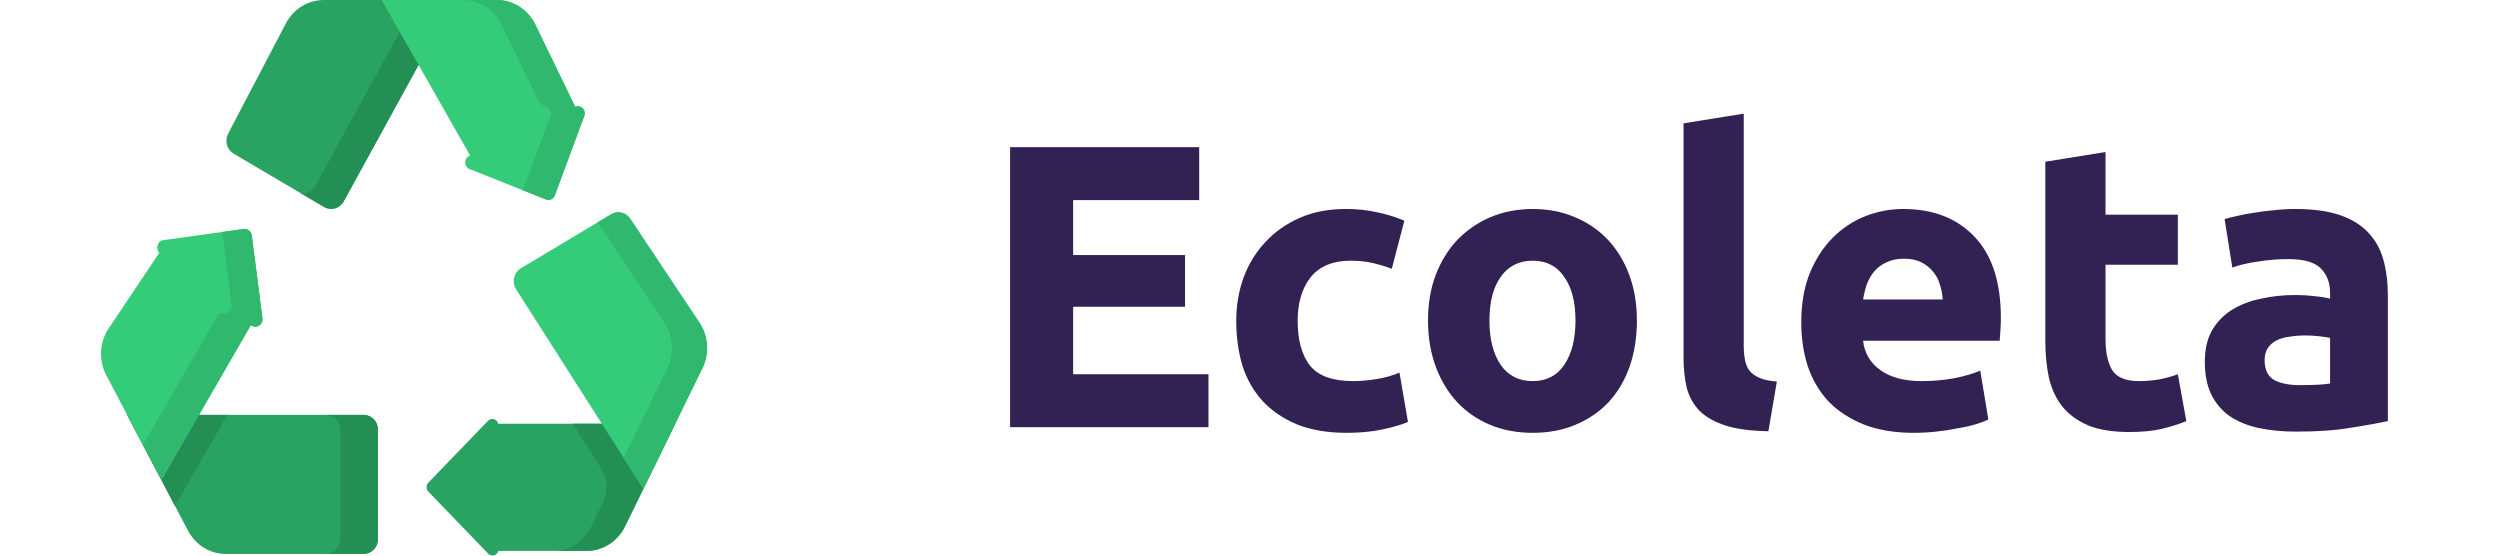
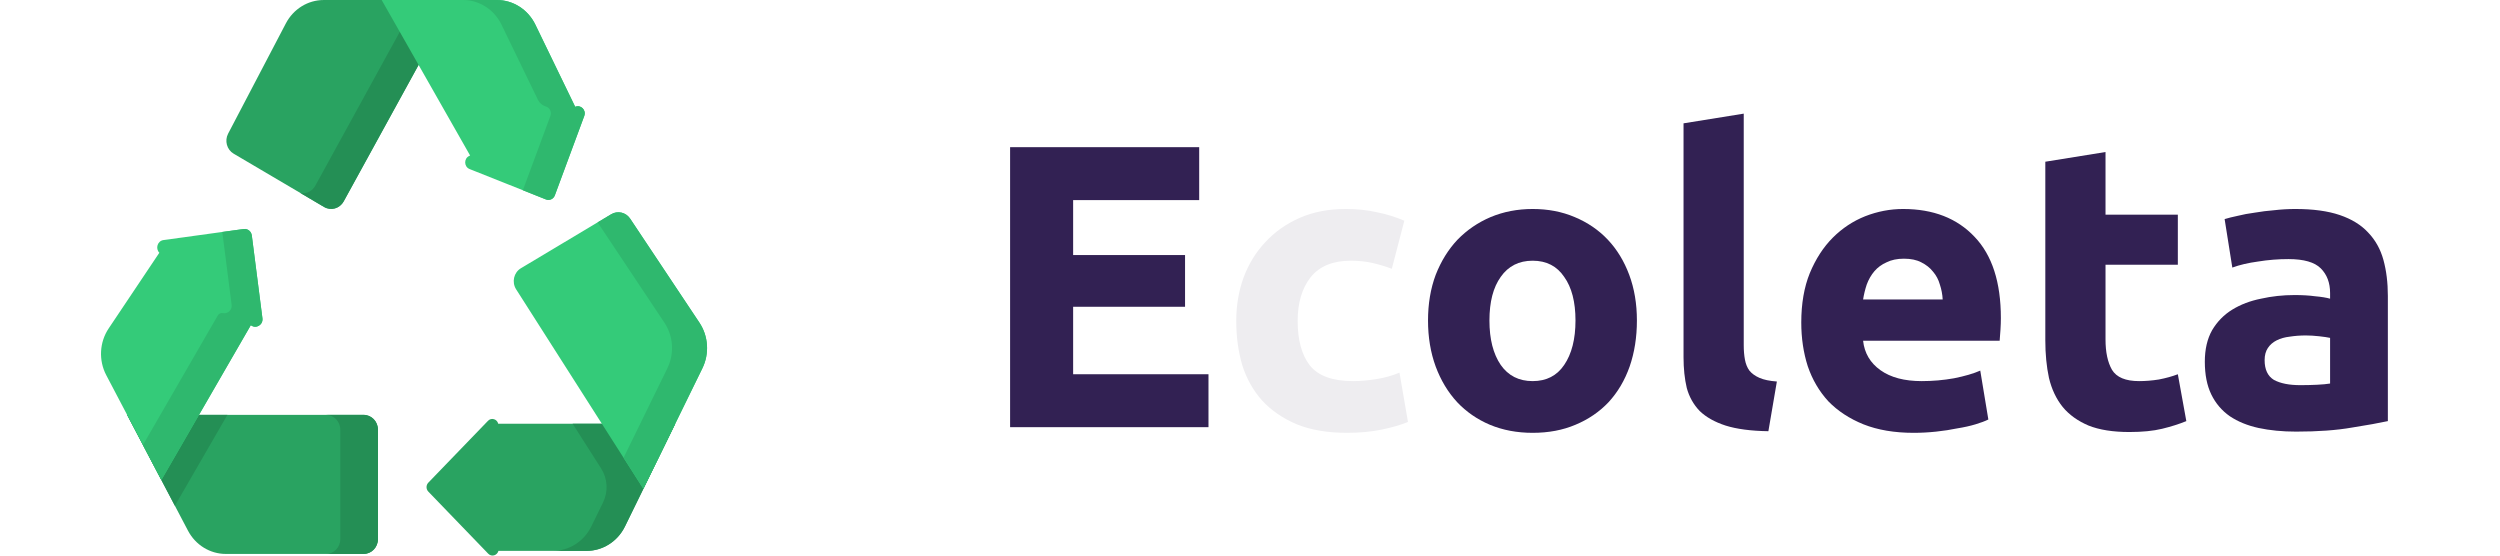
<svg xmlns="http://www.w3.org/2000/svg" width="180" height="40" viewBox="0 0 182 44" fill="none">
  <path d="M72 33.832V11.656H86.976V15.848H76.992V20.2H85.856V24.296H76.992V29.64H87.712V33.832H72Z" fill="#322153" />
-   <path d="M89.911 25.416C89.911 24.2 90.103 23.059 90.487 21.992C90.893 20.904 91.469 19.965 92.215 19.176C92.962 18.365 93.869 17.725 94.935 17.256C96.002 16.787 97.218 16.552 98.583 16.552C99.479 16.552 100.301 16.637 101.047 16.808C101.794 16.957 102.519 17.181 103.223 17.48L102.231 21.288C101.783 21.117 101.293 20.968 100.759 20.84C100.226 20.712 99.629 20.648 98.967 20.648C97.559 20.648 96.503 21.085 95.799 21.96C95.117 22.835 94.775 23.987 94.775 25.416C94.775 26.931 95.095 28.104 95.735 28.936C96.397 29.768 97.538 30.184 99.159 30.184C99.735 30.184 100.354 30.131 101.015 30.024C101.677 29.917 102.285 29.747 102.839 29.512L103.511 33.416C102.957 33.651 102.263 33.853 101.431 34.024C100.599 34.195 99.682 34.28 98.679 34.28C97.143 34.28 95.821 34.056 94.711 33.608C93.602 33.139 92.685 32.509 91.959 31.72C91.255 30.931 90.733 30.003 90.391 28.936C90.071 27.848 89.911 26.675 89.911 25.416Z" fill="#322153" />
+   <path d="M89.911 25.416C89.911 24.2 90.103 23.059 90.487 21.992C90.893 20.904 91.469 19.965 92.215 19.176C92.962 18.365 93.869 17.725 94.935 17.256C96.002 16.787 97.218 16.552 98.583 16.552C99.479 16.552 100.301 16.637 101.047 16.808C101.794 16.957 102.519 17.181 103.223 17.48L102.231 21.288C101.783 21.117 101.293 20.968 100.759 20.84C100.226 20.712 99.629 20.648 98.967 20.648C97.559 20.648 96.503 21.085 95.799 21.96C95.117 22.835 94.775 23.987 94.775 25.416C94.775 26.931 95.095 28.104 95.735 28.936C96.397 29.768 97.538 30.184 99.159 30.184C99.735 30.184 100.354 30.131 101.015 30.024C101.677 29.917 102.285 29.747 102.839 29.512L103.511 33.416C102.957 33.651 102.263 33.853 101.431 34.024C100.599 34.195 99.682 34.28 98.679 34.28C97.143 34.28 95.821 34.056 94.711 33.608C93.602 33.139 92.685 32.509 91.959 31.72C91.255 30.931 90.733 30.003 90.391 28.936C90.071 27.848 89.911 26.675 89.911 25.416Z" fill="#eeedf0" />
  <path d="M121.643 25.384C121.643 26.707 121.451 27.923 121.067 29.032C120.683 30.12 120.128 31.059 119.403 31.848C118.677 32.616 117.803 33.213 116.779 33.64C115.776 34.067 114.645 34.28 113.387 34.28C112.149 34.28 111.019 34.067 109.995 33.64C108.992 33.213 108.128 32.616 107.403 31.848C106.677 31.059 106.112 30.12 105.707 29.032C105.301 27.923 105.099 26.707 105.099 25.384C105.099 24.061 105.301 22.856 105.707 21.768C106.133 20.68 106.709 19.752 107.435 18.984C108.181 18.216 109.056 17.619 110.059 17.192C111.083 16.765 112.192 16.552 113.387 16.552C114.603 16.552 115.712 16.765 116.715 17.192C117.739 17.619 118.613 18.216 119.339 18.984C120.064 19.752 120.629 20.68 121.035 21.768C121.44 22.856 121.643 24.061 121.643 25.384ZM116.779 25.384C116.779 23.912 116.48 22.76 115.883 21.928C115.307 21.075 114.475 20.648 113.387 20.648C112.299 20.648 111.456 21.075 110.859 21.928C110.261 22.76 109.963 23.912 109.963 25.384C109.963 26.856 110.261 28.029 110.859 28.904C111.456 29.757 112.299 30.184 113.387 30.184C114.475 30.184 115.307 29.757 115.883 28.904C116.48 28.029 116.779 26.856 116.779 25.384Z" fill="#322153" />
  <path d="M132.056 34.152C130.67 34.131 129.539 33.981 128.664 33.704C127.811 33.427 127.128 33.043 126.616 32.552C126.126 32.04 125.784 31.432 125.592 30.728C125.422 30.003 125.336 29.192 125.336 28.296V9.768L130.104 9V27.336C130.104 27.763 130.136 28.147 130.2 28.488C130.264 28.829 130.382 29.117 130.552 29.352C130.744 29.587 131.011 29.779 131.352 29.928C131.694 30.077 132.152 30.173 132.728 30.216L132.056 34.152Z" fill="#322153" />
  <path d="M134.661 25.544C134.661 24.051 134.885 22.749 135.333 21.64C135.803 20.509 136.411 19.571 137.157 18.824C137.904 18.077 138.757 17.512 139.717 17.128C140.699 16.744 141.701 16.552 142.725 16.552C145.115 16.552 147.003 17.288 148.389 18.76C149.776 20.211 150.469 22.355 150.469 25.192C150.469 25.469 150.459 25.779 150.437 26.12C150.416 26.44 150.395 26.728 150.373 26.984H139.557C139.664 27.965 140.123 28.744 140.933 29.32C141.744 29.896 142.832 30.184 144.197 30.184C145.072 30.184 145.925 30.109 146.757 29.96C147.611 29.789 148.304 29.587 148.837 29.352L149.477 33.224C149.221 33.352 148.88 33.48 148.453 33.608C148.027 33.736 147.547 33.843 147.013 33.928C146.501 34.035 145.947 34.12 145.349 34.184C144.752 34.248 144.155 34.28 143.557 34.28C142.043 34.28 140.72 34.056 139.589 33.608C138.48 33.16 137.552 32.552 136.805 31.784C136.08 30.995 135.536 30.067 135.173 29C134.832 27.933 134.661 26.781 134.661 25.544ZM145.861 23.72C145.84 23.315 145.765 22.92 145.637 22.536C145.531 22.152 145.349 21.811 145.093 21.512C144.859 21.213 144.549 20.968 144.165 20.776C143.803 20.584 143.344 20.488 142.789 20.488C142.256 20.488 141.797 20.584 141.413 20.776C141.029 20.947 140.709 21.181 140.453 21.48C140.197 21.779 139.995 22.131 139.845 22.536C139.717 22.92 139.621 23.315 139.557 23.72H145.861Z" fill="#322153" />
  <path d="M153.989 12.808L158.757 12.04V17H164.485V20.968H158.757V26.888C158.757 27.891 158.927 28.691 159.269 29.288C159.631 29.885 160.346 30.184 161.413 30.184C161.925 30.184 162.447 30.141 162.981 30.056C163.535 29.949 164.037 29.811 164.485 29.64L165.157 33.352C164.581 33.587 163.941 33.789 163.237 33.96C162.533 34.131 161.669 34.216 160.645 34.216C159.343 34.216 158.266 34.045 157.413 33.704C156.559 33.341 155.877 32.851 155.365 32.232C154.853 31.592 154.49 30.824 154.277 29.928C154.085 29.032 153.989 28.04 153.989 26.952V12.808Z" fill="#322153" />
  <path d="M174.174 30.504C174.644 30.504 175.092 30.493 175.519 30.472C175.945 30.451 176.286 30.419 176.543 30.376V26.76C176.351 26.717 176.062 26.675 175.678 26.632C175.294 26.589 174.942 26.568 174.622 26.568C174.174 26.568 173.748 26.6 173.342 26.664C172.958 26.707 172.617 26.803 172.318 26.952C172.02 27.101 171.785 27.304 171.615 27.56C171.444 27.816 171.358 28.136 171.358 28.52C171.358 29.267 171.604 29.789 172.094 30.088C172.606 30.365 173.3 30.504 174.174 30.504ZM173.79 16.552C175.198 16.552 176.372 16.712 177.311 17.032C178.249 17.352 178.996 17.811 179.55 18.408C180.126 19.005 180.532 19.731 180.767 20.584C181.001 21.437 181.118 22.387 181.118 23.432V33.352C180.436 33.501 179.487 33.672 178.271 33.864C177.054 34.077 175.582 34.184 173.854 34.184C172.767 34.184 171.775 34.088 170.879 33.896C170.004 33.704 169.246 33.395 168.606 32.968C167.966 32.52 167.476 31.944 167.134 31.24C166.793 30.536 166.622 29.672 166.622 28.648C166.622 27.667 166.814 26.835 167.199 26.152C167.604 25.469 168.137 24.925 168.799 24.52C169.46 24.115 170.217 23.827 171.071 23.656C171.924 23.464 172.809 23.368 173.727 23.368C174.345 23.368 174.889 23.4 175.358 23.464C175.849 23.507 176.244 23.571 176.543 23.656V23.208C176.543 22.397 176.297 21.747 175.807 21.256C175.316 20.765 174.463 20.52 173.246 20.52C172.436 20.52 171.636 20.584 170.846 20.712C170.057 20.819 169.374 20.979 168.799 21.192L168.19 17.352C168.468 17.267 168.809 17.181 169.215 17.096C169.641 16.989 170.1 16.904 170.59 16.84C171.081 16.755 171.593 16.691 172.127 16.648C172.681 16.584 173.236 16.552 173.79 16.552Z" fill="#322153" />
  <path d="M14.642 1.85L10.067 10.586C9.772 11.15 9.966 11.855 10.505 12.172L17.668 16.392C18.214 16.714 18.908 16.516 19.218 15.95L27.974 0.001H17.64C16.389 0.001 15.239 0.71 14.642 1.85Z" fill="#29A361" />
  <path d="M27.974 0L19.218 15.95C18.907 16.515 18.214 16.714 17.668 16.392L15.798 15.291C16.254 15.367 16.728 15.15 16.97 14.71L25.047 0H27.974Z" fill="#248F55" />
  <path d="M37.555 8.459L34.4 1.949C33.821 0.755 32.641 0.001 31.351 0.001H22.228L29.233 12.317C29.21 12.327 29.187 12.338 29.164 12.349C28.723 12.554 28.741 13.209 29.192 13.389L35.241 15.796C35.521 15.908 35.836 15.762 35.943 15.472L38.275 9.18C38.447 8.714 37.995 8.265 37.555 8.459Z" fill="#34CB79" />
  <path d="M38.275 9.179L35.943 15.472C35.836 15.763 35.521 15.908 35.241 15.796L33.41 15.067L35.592 9.179C35.716 8.845 35.518 8.52 35.234 8.435C34.963 8.353 34.732 8.17 34.606 7.909L31.716 1.949C31.138 0.755 29.959 0 28.669 0H31.351C32.641 0 33.82 0.755 34.399 1.949L37.555 8.459C37.995 8.265 38.447 8.714 38.275 9.179Z" fill="#2FB86E" />
  <path d="M31.459 33.559C31.374 33.198 30.924 33.043 30.65 33.328L25.922 38.227C25.734 38.422 25.734 38.739 25.922 38.934L30.668 43.853C30.941 44.135 31.386 43.984 31.476 43.629H38.455C39.74 43.629 40.916 42.881 41.497 41.693L45.479 33.559H31.459V33.559Z" fill="#29A361" />
  <path d="M37.351 33.559L39.614 37.108C40.125 37.91 40.182 38.935 39.762 39.793L38.831 41.694C38.251 42.881 37.075 43.629 35.79 43.629H38.455C39.739 43.629 40.916 42.881 41.497 41.694L45.479 33.559H37.351V33.559Z" fill="#248F55" />
  <path d="M21.935 42.694V34.036C21.935 33.385 21.426 32.857 20.798 32.857H2.068L6.888 42.028C7.486 43.165 8.635 43.872 9.884 43.872H20.798C21.426 43.872 21.935 43.345 21.935 42.694Z" fill="#29A361" />
  <path d="M10.011 32.858L5.852 40.057L2.068 32.858H10.011Z" fill="#248F55" />
  <path d="M21.935 34.036V42.694C21.935 43.345 21.426 43.872 20.798 43.872H17.815C18.443 43.872 18.952 43.345 18.952 42.694V34.036C18.952 33.385 18.443 32.858 17.815 32.858H20.798C21.426 32.858 21.935 33.385 21.935 34.036Z" fill="#248F55" />
  <path d="M12.785 25.207L11.944 18.647C11.902 18.323 11.615 18.095 11.302 18.138L4.948 19.013C4.469 19.079 4.291 19.682 4.619 20.018L0.609 26.008C-0.127 27.106 -0.201 28.54 0.416 29.714L4.78 38.017L11.865 25.751C11.868 25.753 11.87 25.755 11.873 25.757C12.277 26.075 12.851 25.728 12.785 25.207Z" fill="#34CB79" />
  <path d="M11.873 25.757C11.87 25.755 11.868 25.753 11.866 25.751L4.78 38.016L3.322 35.244L9.09 25.259L9.25 24.982C9.337 24.83 9.508 24.765 9.675 24.798C9.676 24.799 9.677 24.799 9.678 24.799C10.033 24.865 10.398 24.558 10.344 24.136L9.605 18.371L11.302 18.138C11.614 18.095 11.902 18.323 11.944 18.646L12.785 25.207C12.852 25.729 12.277 26.075 11.873 25.757Z" fill="#2FB86E" />
  <path d="M47.396 25.557L41.91 17.32C41.574 16.814 40.919 16.662 40.406 16.968L33.257 21.244C32.69 21.583 32.516 22.348 32.877 22.914L42.955 38.715L47.631 29.164C48.197 28.008 48.106 26.624 47.396 25.557Z" fill="#34CB79" />
  <path d="M47.63 29.165L42.954 38.715L41.386 36.255L44.857 29.164C45.423 28.008 45.333 26.624 44.622 25.557L39.331 17.612L40.406 16.969C40.919 16.661 41.574 16.814 41.91 17.32L47.396 25.557C48.107 26.624 48.196 28.009 47.63 29.165Z" fill="#2FB86E" />
</svg>
